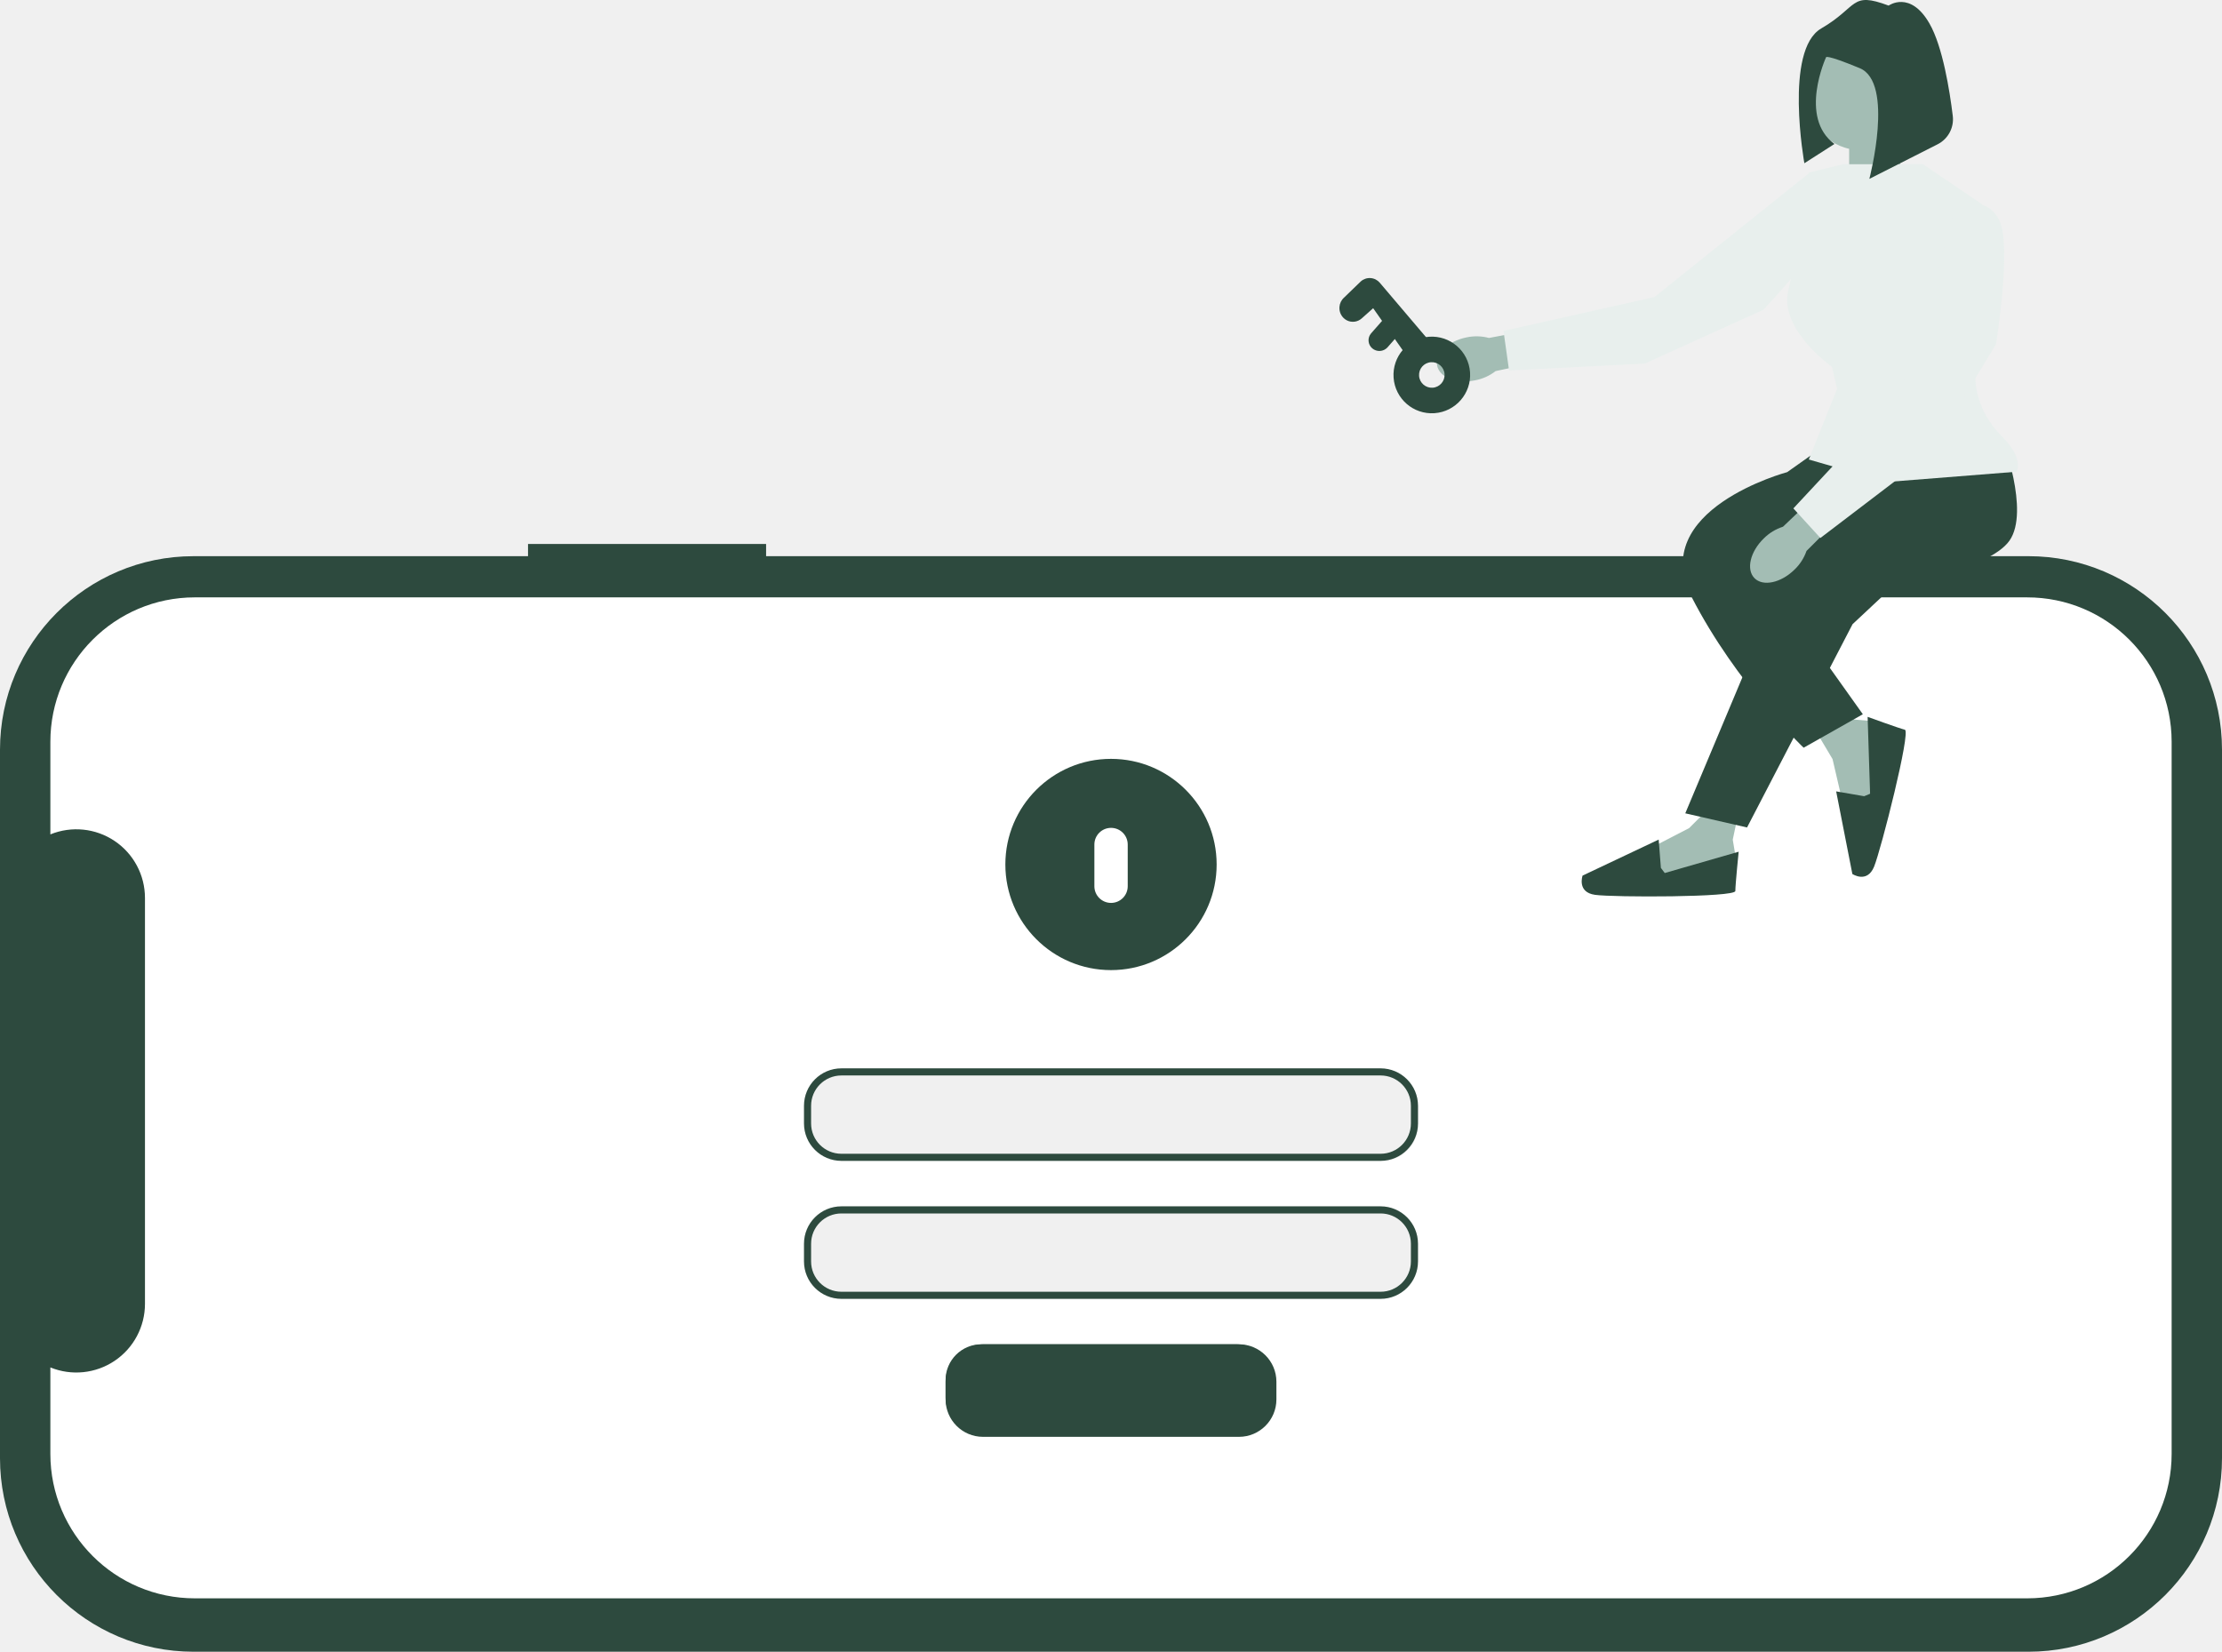
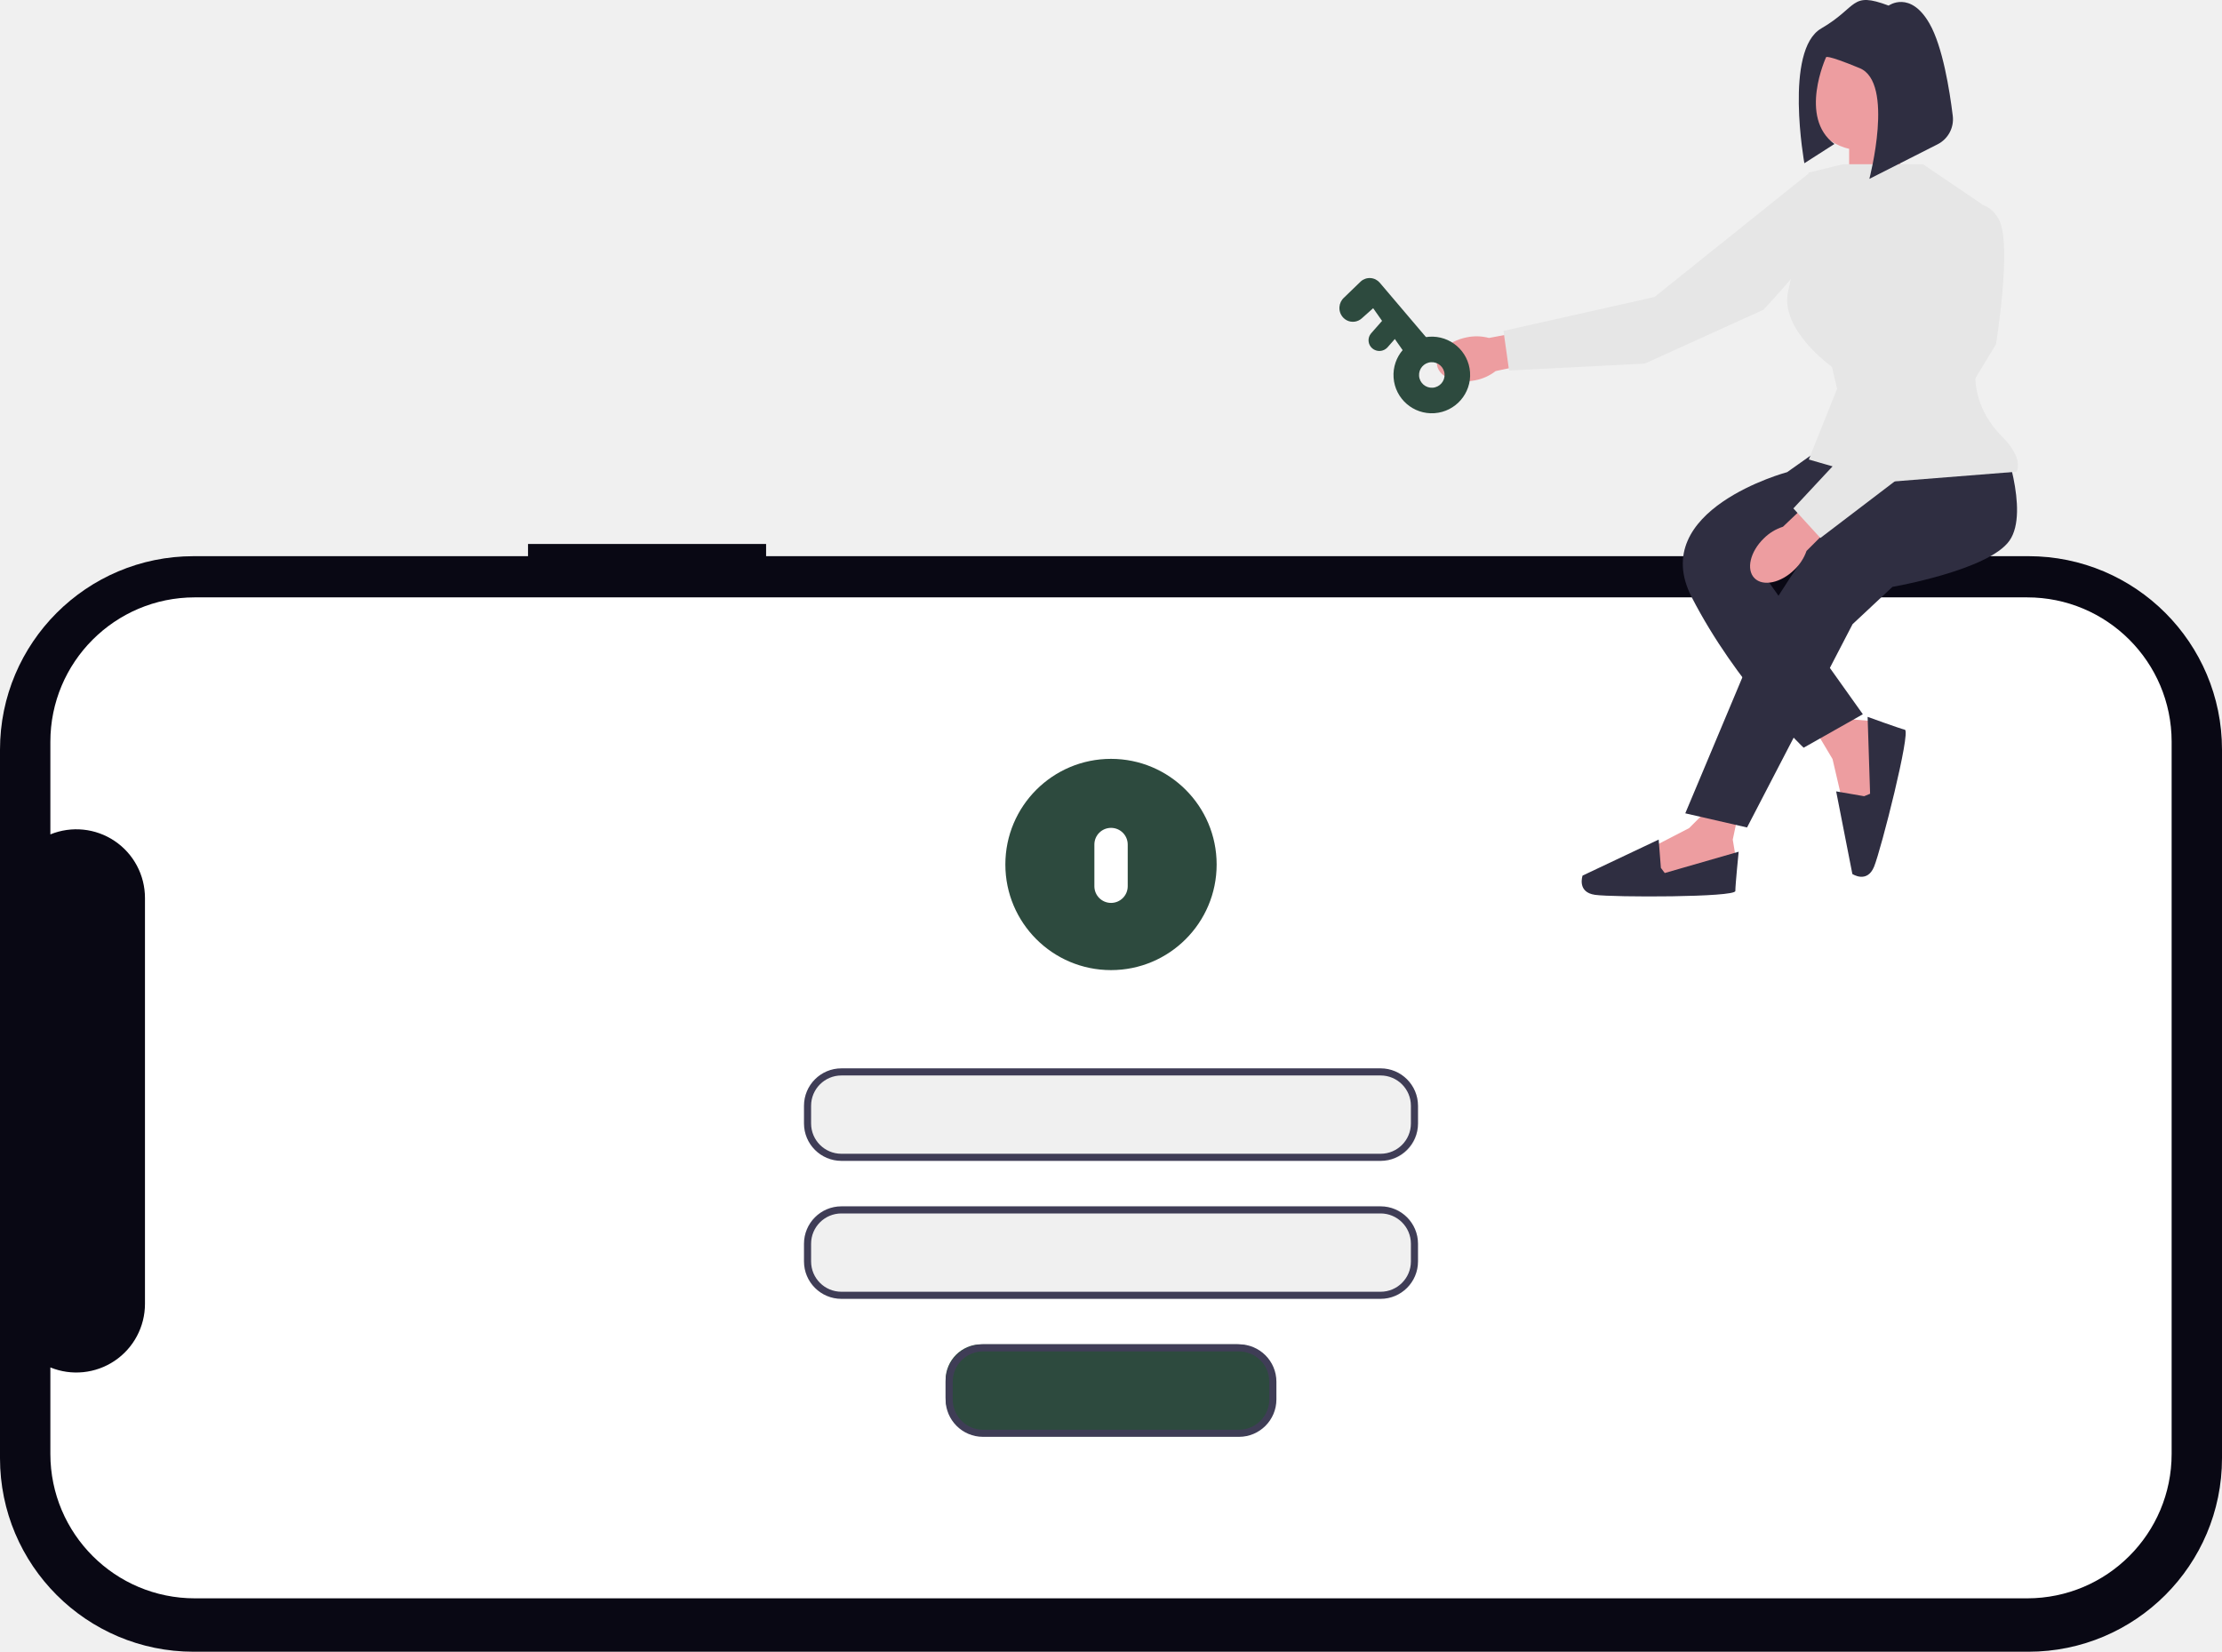
<svg xmlns="http://www.w3.org/2000/svg" width="799.546" height="594.444" viewBox="0 0 799.546 594.444" role="img" artist="Katerina Limpitsouni" source="https://undraw.co/">
  <g transform="translate(-493.351 -317.665)">
    <g transform="translate(493.351 912.109) rotate(-90)">
-       <path d="M398.672,190h-4.394V69.654A69.653,69.653,0,0,0,324.626,0H69.653A69.654,69.654,0,0,0,0,69.652v660.24a69.654,69.654,0,0,0,69.653,69.654H324.627a69.654,69.654,0,0,0,69.654-69.654h0V275.666h4.394Z" fill="#2d4a3e" />
+       <path d="M398.672,190h-4.394V69.654A69.653,69.653,0,0,0,324.626,0H69.653A69.654,69.654,0,0,0,0,69.652v660.24a69.654,69.654,0,0,0,69.653,69.654H324.627a69.654,69.654,0,0,0,69.654-69.654h0V275.666h4.394Z" fill="#090814" />
      <path d="M360.237,52.019V711.283A51.972,51.972,0,0,1,308.312,763.3H52.019A51.982,51.982,0,0,1,0,711.357V52.019A51.982,51.982,0,0,1,51.945,0H83.1a24.709,24.709,0,0,0,22.882,34.042H252.057A24.709,24.709,0,0,0,274.94,0h33.279a51.972,51.972,0,0,1,52.019,51.925v.093Z" transform="translate(19.217 18.124)" fill="#fff" />
    </g>
    <g transform="translate(782.651 702.154)">
      <path d="M869.073,474.395H675.046a12.833,12.833,0,0,1-12.818-12.818V455.2a12.833,12.833,0,0,1,12.818-12.818H869.073A12.833,12.833,0,0,1,881.891,455.2v6.38a12.833,12.833,0,0,1-12.818,12.818Z" transform="translate(-660.946 -441.096)" fill="#f0f0f0" />
-       <path d="M876.786,465.08H682.759A13.474,13.474,0,0,1,669.3,451.621v-6.38a13.475,13.475,0,0,1,13.459-13.459H876.786a13.475,13.475,0,0,1,13.459,13.459v6.38a13.475,13.475,0,0,1-13.459,13.459ZM682.759,434.345a10.908,10.908,0,0,0-10.9,10.9v6.38a10.908,10.908,0,0,0,10.9,10.9H876.786a10.908,10.908,0,0,0,10.9-10.9v-6.38a10.908,10.908,0,0,0-10.9-10.9Z" transform="translate(-669.3 -431.781)" fill="#2d4a3e" />
+       <path d="M876.786,465.08H682.759A13.474,13.474,0,0,1,669.3,451.621v-6.38a13.475,13.475,0,0,1,13.459-13.459H876.786a13.475,13.475,0,0,1,13.459,13.459v6.38a13.475,13.475,0,0,1-13.459,13.459ZM682.759,434.345a10.908,10.908,0,0,0-10.9,10.9v6.38a10.908,10.908,0,0,0,10.9,10.9H876.786a10.908,10.908,0,0,0,10.9-10.9v-6.38a10.908,10.908,0,0,0-10.9-10.9Z" transform="translate(-669.3 -431.781)" fill="#3f3d56" />
    </g>
    <g transform="translate(782.651 751.814)">
      <path d="M869.073,517.3H675.046a12.833,12.833,0,0,1-12.818-12.818V498.1a12.833,12.833,0,0,1,12.818-12.818H869.073A12.833,12.833,0,0,1,881.891,498.1v6.38A12.833,12.833,0,0,1,869.073,517.3Z" transform="translate(-661.587 -484.644)" fill="#f0f0f0" />
-       <path d="M876.786,507.987H682.759A13.474,13.474,0,0,1,669.3,494.528v-6.38a13.475,13.475,0,0,1,13.459-13.459H876.786a13.475,13.475,0,0,1,13.459,13.459v6.38a13.475,13.475,0,0,1-13.459,13.459ZM682.759,477.252a10.908,10.908,0,0,0-10.9,10.9v6.38a10.908,10.908,0,0,0,10.9,10.9H876.786a10.908,10.908,0,0,0,10.9-10.9v-6.38a10.908,10.908,0,0,0-10.9-10.9Z" transform="translate(-669.3 -474.689)" fill="#2d4a3e" />
+       <path d="M876.786,507.987H682.759A13.474,13.474,0,0,1,669.3,494.528v-6.38a13.475,13.475,0,0,1,13.459-13.459H876.786a13.475,13.475,0,0,1,13.459,13.459v6.38a13.475,13.475,0,0,1-13.459,13.459ZM682.759,477.252a10.908,10.908,0,0,0-10.9,10.9v6.38a10.908,10.908,0,0,0,10.9,10.9H876.786a10.908,10.908,0,0,0,10.9-10.9v-6.38a10.908,10.908,0,0,0-10.9-10.9Z" transform="translate(-669.3 -474.689)" fill="#3f3d56" />
    </g>
    <g transform="translate(833.607 801.473)">
      <path d="M803.759,569.043H711.644a12.833,12.833,0,0,1-12.818-12.818v-6.38a12.833,12.833,0,0,1,12.818-12.818h92.115a12.833,12.833,0,0,1,12.818,12.818v6.38a12.833,12.833,0,0,1-12.818,12.818Z" transform="translate(-698.825 -537.026)" fill="#2d4a3e" />
-       <path d="M811.472,559.729H719.356A13.474,13.474,0,0,1,705.9,546.269v-6.38a13.475,13.475,0,0,1,13.459-13.459h92.115a13.474,13.474,0,0,1,13.459,13.459v6.38A13.475,13.475,0,0,1,811.472,559.729Zm-92.115-30.735a10.908,10.908,0,0,0-10.9,10.9v6.38a10.908,10.908,0,0,0,10.9,10.9h92.115a10.908,10.908,0,0,0,10.9-10.9v-6.38a10.908,10.908,0,0,0-10.9-10.9Z" transform="translate(-705.897 -526.43)" fill="#2d4a3e" />
+       <path d="M811.472,559.729H719.356A13.474,13.474,0,0,1,705.9,546.269v-6.38a13.475,13.475,0,0,1,13.459-13.459h92.115a13.474,13.474,0,0,1,13.459,13.459v6.38A13.475,13.475,0,0,1,811.472,559.729Zm-92.115-30.735a10.908,10.908,0,0,0-10.9,10.9v6.38a10.908,10.908,0,0,0,10.9,10.9h92.115a10.908,10.908,0,0,0,10.9-10.9v-6.38a10.908,10.908,0,0,0-10.9-10.9Z" transform="translate(-705.897 -526.43)" fill="#3f3d56" />
    </g>
    <g transform="translate(971.963 317.665)">
      <g transform="translate(38.41 0)">
-         <path d="M263.48,343.56l-9.7,9.7-13.395,6.928,1.386,12.009,25.4-2.771,3.233-6.466-.924-5.543,1.848-8.776Z" transform="translate(-163.001 -55.231)" fill="#a3bdb4" />
-         <path d="M268.569,369.529l-.793-10.19L240.394,372.3s-2.12,6,4.483,6.928,50.482.924,50.482-1.386,1.2-14.133,1.2-14.133l-26.6,7.667-1.386-1.848Z" transform="translate(-187.952 -57.182)" fill="#2d4a3e" />
-         <path d="M179.891,311.92l7.016,11.787,3.421,14.687,11.981,1.611,3.562-25.305-5.473-4.724-5.6-.468-8.052-3.949Z" transform="translate(-44.526 -50.533)" fill="#a3bdb4" />
-         <path d="M181.557,337.5l-10.072-1.738,5.828,29.729s5.3,3.532,7.818-2.641,13.313-48.7,11.074-49.272-13.4-4.64-13.4-4.64l.887,27.673Z" transform="translate(-27.797 -50.95)" fill="#2d4a3e" />
-         <path d="M190.881,61.132l1.177,28.245-18.825.463v-24.3Z" transform="translate(-24.878 -20.311)" fill="#a3bdb4" />
-         <path d="M239.675,194.277s10.187,26.393,2.778,37.042-42.135,16.669-42.135,16.669l-14.354,13.428L148,334.574l-22.225-5.093,31.486-75.01s18.521-30.1,25.466-34.264S202.6,200.393,202.6,200.393l37.074-6.116Z" transform="translate(-36.379 -36.774)" fill="#2d4a3e" />
-         <path d="M211.317,196.919l-14.263,10.1s-50.561,13.513-34.355,45,40.283,54.174,40.283,54.174l21.3-12.039L190.018,246l60.193-36.579-38.894-12.5Z" transform="translate(-70.993 -37.1)" fill="#2d4a3e" />
-         <path d="M318.212,152.381c-6.7,1.349-11.44,5.9-10.581,10.165s6.988,6.629,13.693,5.279a17.11,17.11,0,0,0,7.367-3.32l28.327-6.073-2.43-11.2-28.3,5.355A17.111,17.111,0,0,0,318.212,152.381Z" transform="translate(-307.531 -30.957)" fill="#a3bdb4" />
-         <path d="M193.751,232.267c-4.9,4.769-6.409,11.162-3.373,14.28s9.466,1.777,14.366-2.994a17.11,17.11,0,0,0,4.388-6.786l20.5-20.469-8.115-8.087L200.654,228.06a17.111,17.111,0,0,0-6.9,4.207Z" transform="translate(-76.106 -38.496)" fill="#a3bdb4" />
-         <path d="M145.454,82h28.813l21.193,14.354-1.852,56.489s-3.873,14.185,9.261,27.319c7.871,7.871,5.093,12.5,5.093,12.5l-46.766,3.7-28.013-8.1L143.37,162.8l-1.852-7.871S122.534,141.5,125.775,127.61s7.408-42.6,7.408-42.6L145.454,82Z" transform="translate(0.658 -22.892)" fill="#e8efed" />
-         <path d="M169.006,167.07l20.836-68.528s10.65-3.7,15.28,5.556-1.194,44.682-1.194,44.682l-24.272,40.052-38.894,29.634-9.724-10.65Z" transform="translate(-2.752 -24.846)" fill="#e8efed" />
-         <path d="M254.24,130.192,310.132,85.4s10.881,2.956,9.473,13.214-26.216,36.2-26.216,36.2l-42.648,19.35-48.833,2.5-2.012-14.28,54.344-12.189Z" transform="translate(-175.917 -23.312)" fill="#e8efed" />
-         <ellipse cx="19.447" cy="19.447" rx="19.447" ry="19.447" transform="translate(133.147 15.123)" fill="#a3bdb4" />
-         <path d="M184.406,16.564s7.8-5.63,14.725,6.5c4.733,8.283,7.244,24.044,8.36,33.2a10.089,10.089,0,0,1-5.458,10.217L177.476,78.929s9.095-34.647-3.465-39.844-12.127-3.9-12.127-3.9-9.961,21.655,3.032,31.182L154.09,73.3s-7.363-40.71,6.063-48.506,10.394-13.426,24.253-8.229Z" transform="translate(-21.843 -14.552)" fill="#2d4a3e" />
+         <path d="M263.48,343.56l-9.7,9.7-13.395,6.928,1.386,12.009,25.4-2.771,3.233-6.466-.924-5.543,1.848-8.776Z" transform="translate(-163.001 -55.231)" fill="#ed9da0" />
+         <path d="M268.569,369.529l-.793-10.19L240.394,372.3s-2.12,6,4.483,6.928,50.482.924,50.482-1.386,1.2-14.133,1.2-14.133l-26.6,7.667-1.386-1.848Z" transform="translate(-187.952 -57.182)" fill="#2f2e41" />
+         <path d="M179.891,311.92l7.016,11.787,3.421,14.687,11.981,1.611,3.562-25.305-5.473-4.724-5.6-.468-8.052-3.949Z" transform="translate(-44.526 -50.533)" fill="#ed9da0" />
+         <path d="M181.557,337.5l-10.072-1.738,5.828,29.729s5.3,3.532,7.818-2.641,13.313-48.7,11.074-49.272-13.4-4.64-13.4-4.64l.887,27.673Z" transform="translate(-27.797 -50.95)" fill="#2f2e41" />
+         <path d="M190.881,61.132l1.177,28.245-18.825.463v-24.3Z" transform="translate(-24.878 -20.311)" fill="#ed9da0" />
+         <path d="M239.675,194.277s10.187,26.393,2.778,37.042-42.135,16.669-42.135,16.669l-14.354,13.428L148,334.574l-22.225-5.093,31.486-75.01s18.521-30.1,25.466-34.264S202.6,200.393,202.6,200.393l37.074-6.116Z" transform="translate(-36.379 -36.774)" fill="#2f2e41" />
+         <path d="M211.317,196.919l-14.263,10.1s-50.561,13.513-34.355,45,40.283,54.174,40.283,54.174l21.3-12.039L190.018,246l60.193-36.579-38.894-12.5Z" transform="translate(-70.993 -37.1)" fill="#2f2e41" />
+         <path d="M318.212,152.381c-6.7,1.349-11.44,5.9-10.581,10.165s6.988,6.629,13.693,5.279a17.11,17.11,0,0,0,7.367-3.32l28.327-6.073-2.43-11.2-28.3,5.355A17.111,17.111,0,0,0,318.212,152.381Z" transform="translate(-307.531 -30.957)" fill="#ed9da0" />
+         <path d="M193.751,232.267c-4.9,4.769-6.409,11.162-3.373,14.28s9.466,1.777,14.366-2.994a17.11,17.11,0,0,0,4.388-6.786l20.5-20.469-8.115-8.087L200.654,228.06a17.111,17.111,0,0,0-6.9,4.207Z" transform="translate(-76.106 -38.496)" fill="#ed9da0" />
+         <path d="M145.454,82h28.813l21.193,14.354-1.852,56.489s-3.873,14.185,9.261,27.319c7.871,7.871,5.093,12.5,5.093,12.5l-46.766,3.7-28.013-8.1L143.37,162.8l-1.852-7.871S122.534,141.5,125.775,127.61s7.408-42.6,7.408-42.6L145.454,82Z" transform="translate(0.658 -22.892)" fill="#e6e6e6" />
+         <path d="M169.006,167.07l20.836-68.528s10.65-3.7,15.28,5.556-1.194,44.682-1.194,44.682l-24.272,40.052-38.894,29.634-9.724-10.65Z" transform="translate(-2.752 -24.846)" fill="#e6e6e6" />
+         <path d="M254.24,130.192,310.132,85.4s10.881,2.956,9.473,13.214-26.216,36.2-26.216,36.2l-42.648,19.35-48.833,2.5-2.012-14.28,54.344-12.189Z" transform="translate(-175.917 -23.312)" fill="#e6e6e6" />
+         <ellipse cx="19.447" cy="19.447" rx="19.447" ry="19.447" transform="translate(133.147 15.123)" fill="#ed9da0" />
+         <path d="M184.406,16.564s7.8-5.63,14.725,6.5c4.733,8.283,7.244,24.044,8.36,33.2a10.089,10.089,0,0,1-5.458,10.217L177.476,78.929s9.095-34.647-3.465-39.844-12.127-3.9-12.127-3.9-9.961,21.655,3.032,31.182L154.09,73.3s-7.363-40.71,6.063-48.506,10.394-13.426,24.253-8.229Z" transform="translate(-21.843 -14.552)" fill="#2f2e41" />
      </g>
      <g transform="matrix(0.998, -0.07, 0.07, 0.998, 0, 99.639)">
        <path d="M13.783,0A13.783,13.783,0,1,0,27.565,13.783,13.783,13.783,0,0,0,13.783,0Zm0,18.377a4.594,4.594,0,1,1,4.594-4.594,4.594,4.594,0,0,1-4.594,4.594Z" transform="translate(20.242 23.982)" fill="#2d4a3e" />
        <path d="M18.615,0a5.009,5.009,0,0,1,3.506,1.42l6.216,5.594a4.774,4.774,0,0,1,0,6.862L8.476,33.284a5.048,5.048,0,0,1-7.022,0,4.774,4.774,0,0,1,0-6.862L19.04,12.129,15.1,8.282a4.771,4.771,0,0,1-1.076-5.288A4.968,4.968,0,0,1,18.615,0Z" transform="translate(0 29.501) rotate(-82)" fill="#2d4a3e" />
        <path d="M9.69,0A3.914,3.914,0,0,0,6.935,1.129L1.081,6.915a3.826,3.826,0,0,0,.061,5.391,3.935,3.935,0,0,0,5.454.064L12.45,6.585a3.825,3.825,0,0,0,.846-4.2A3.9,3.9,0,0,0,9.69,0Z" transform="translate(12.183 14.413)" fill="#2d4a3e" />
      </g>
    </g>
    <g transform="translate(855.11 590.771)">
      <circle cx="38.014" cy="38.014" r="38.014" fill="#2d4a3e" />
      <path d="M6,0a6,6,0,0,1,6,6V21.008a6,6,0,1,1-12,0V6A6,6,0,0,1,6,0Z" transform="translate(32.032 24.837)" fill="#fff" />
    </g>
  </g>
</svg>
